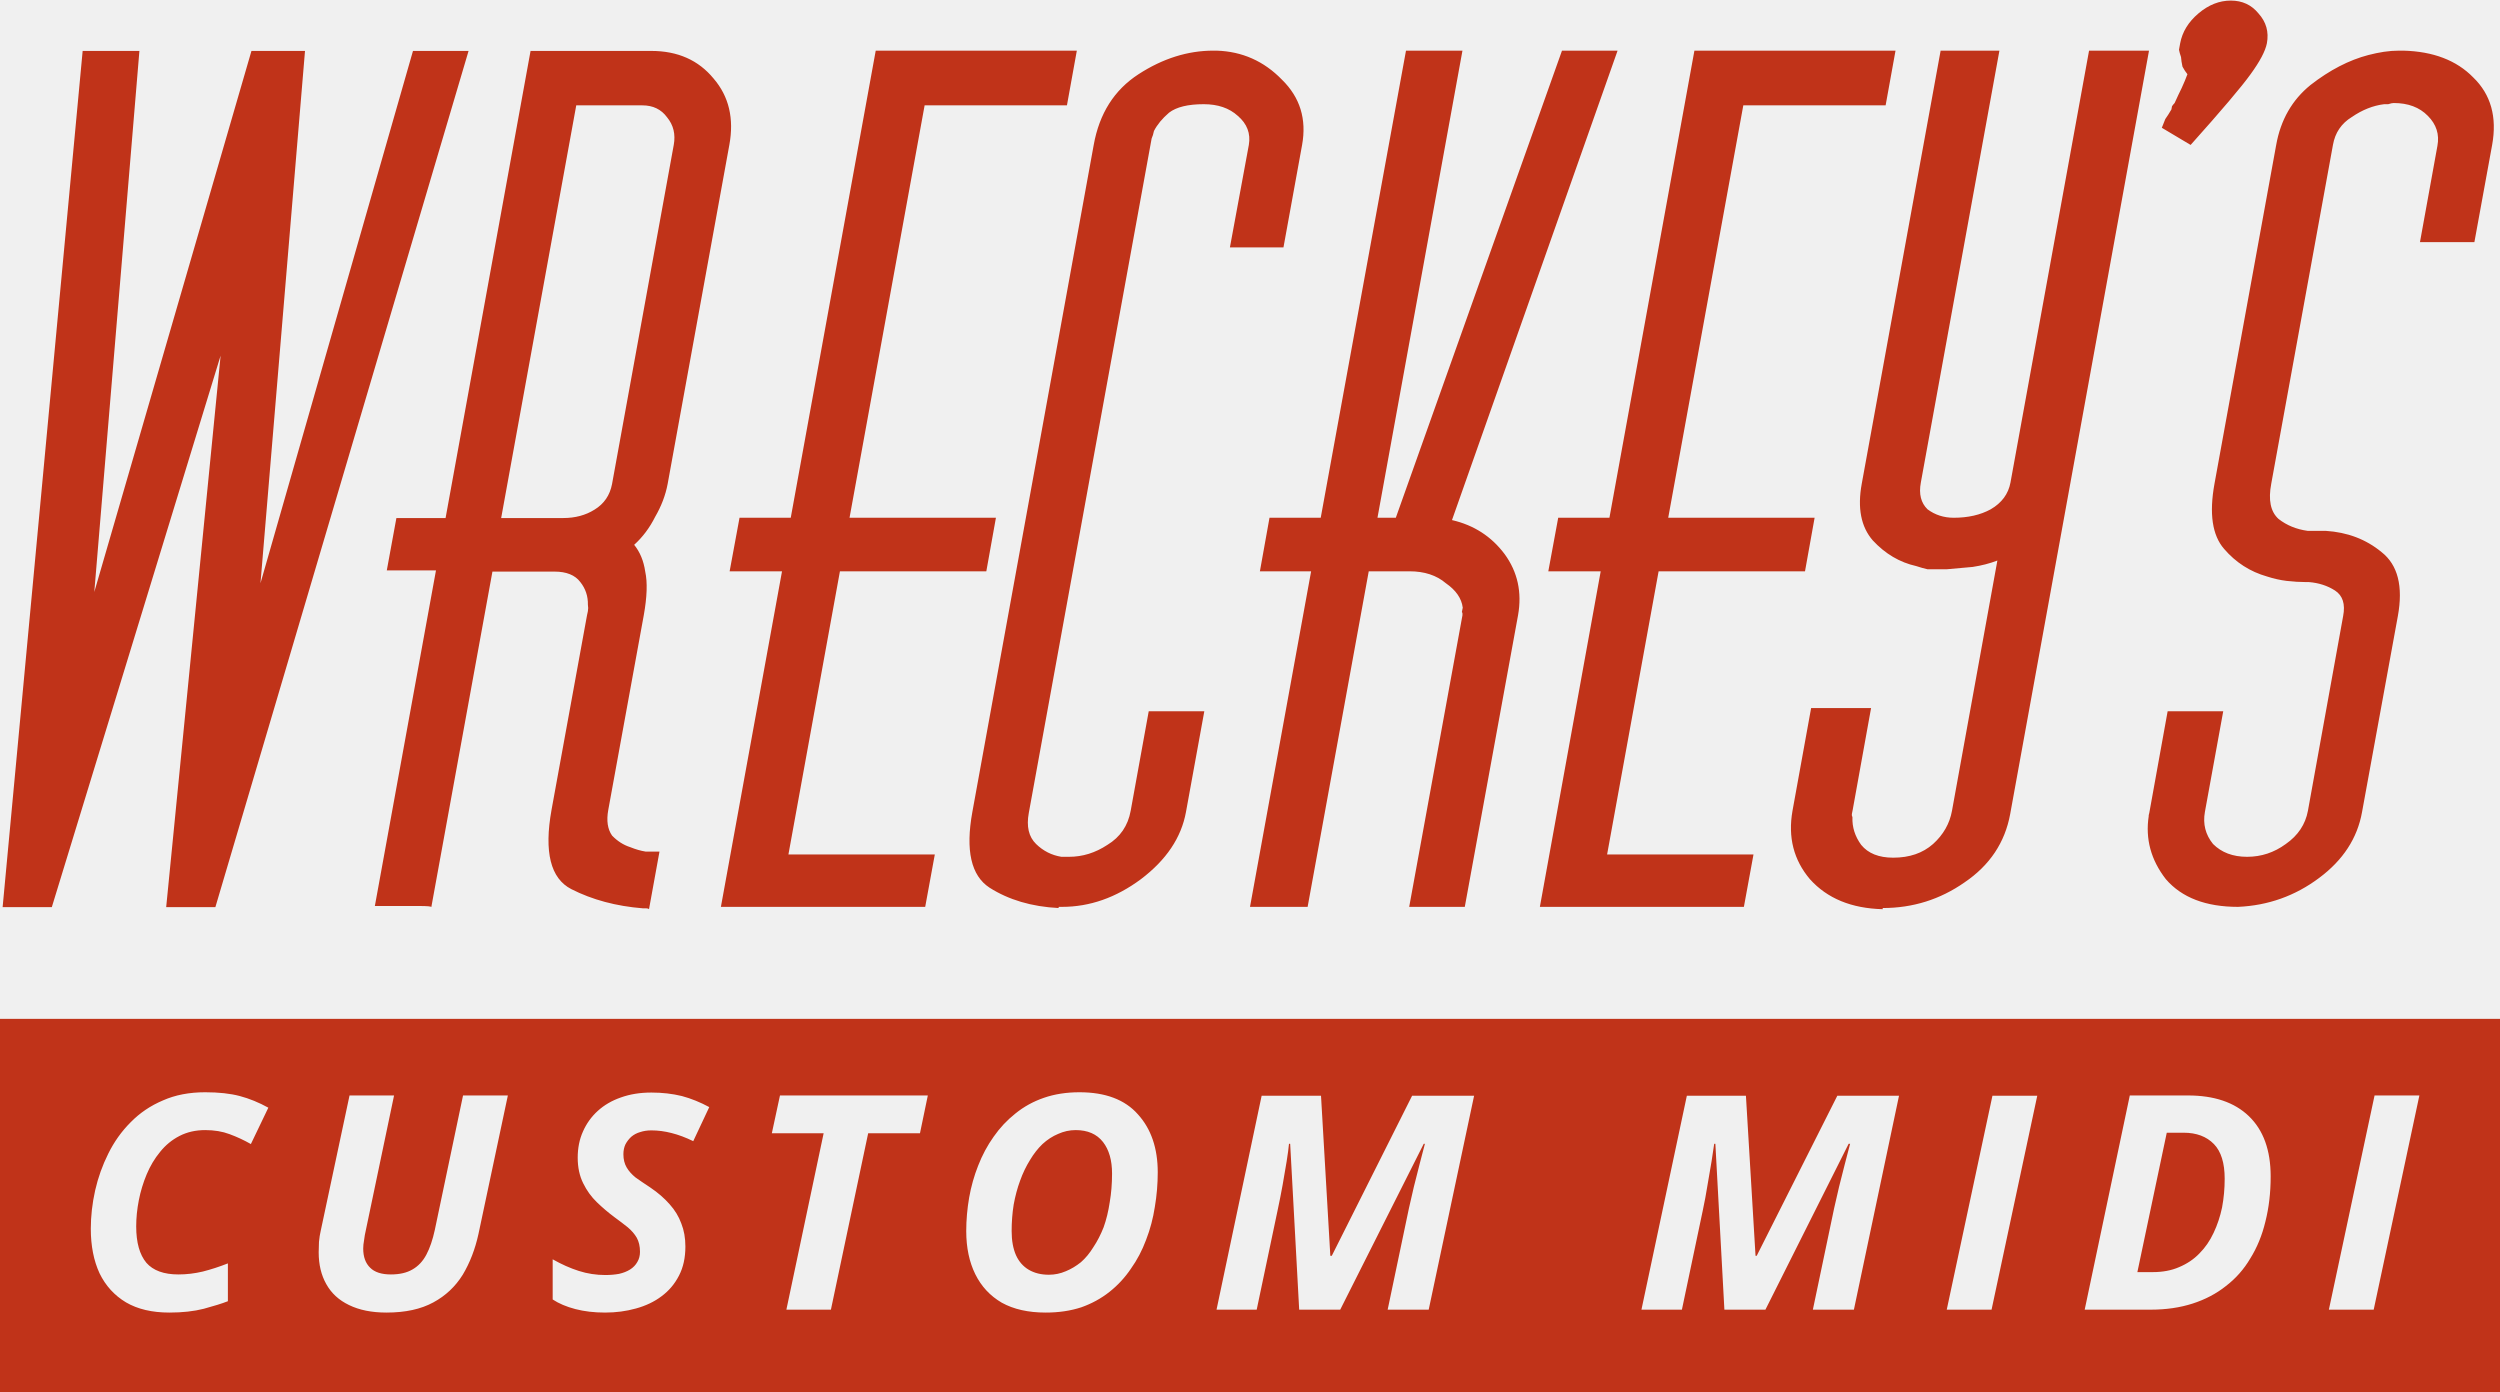
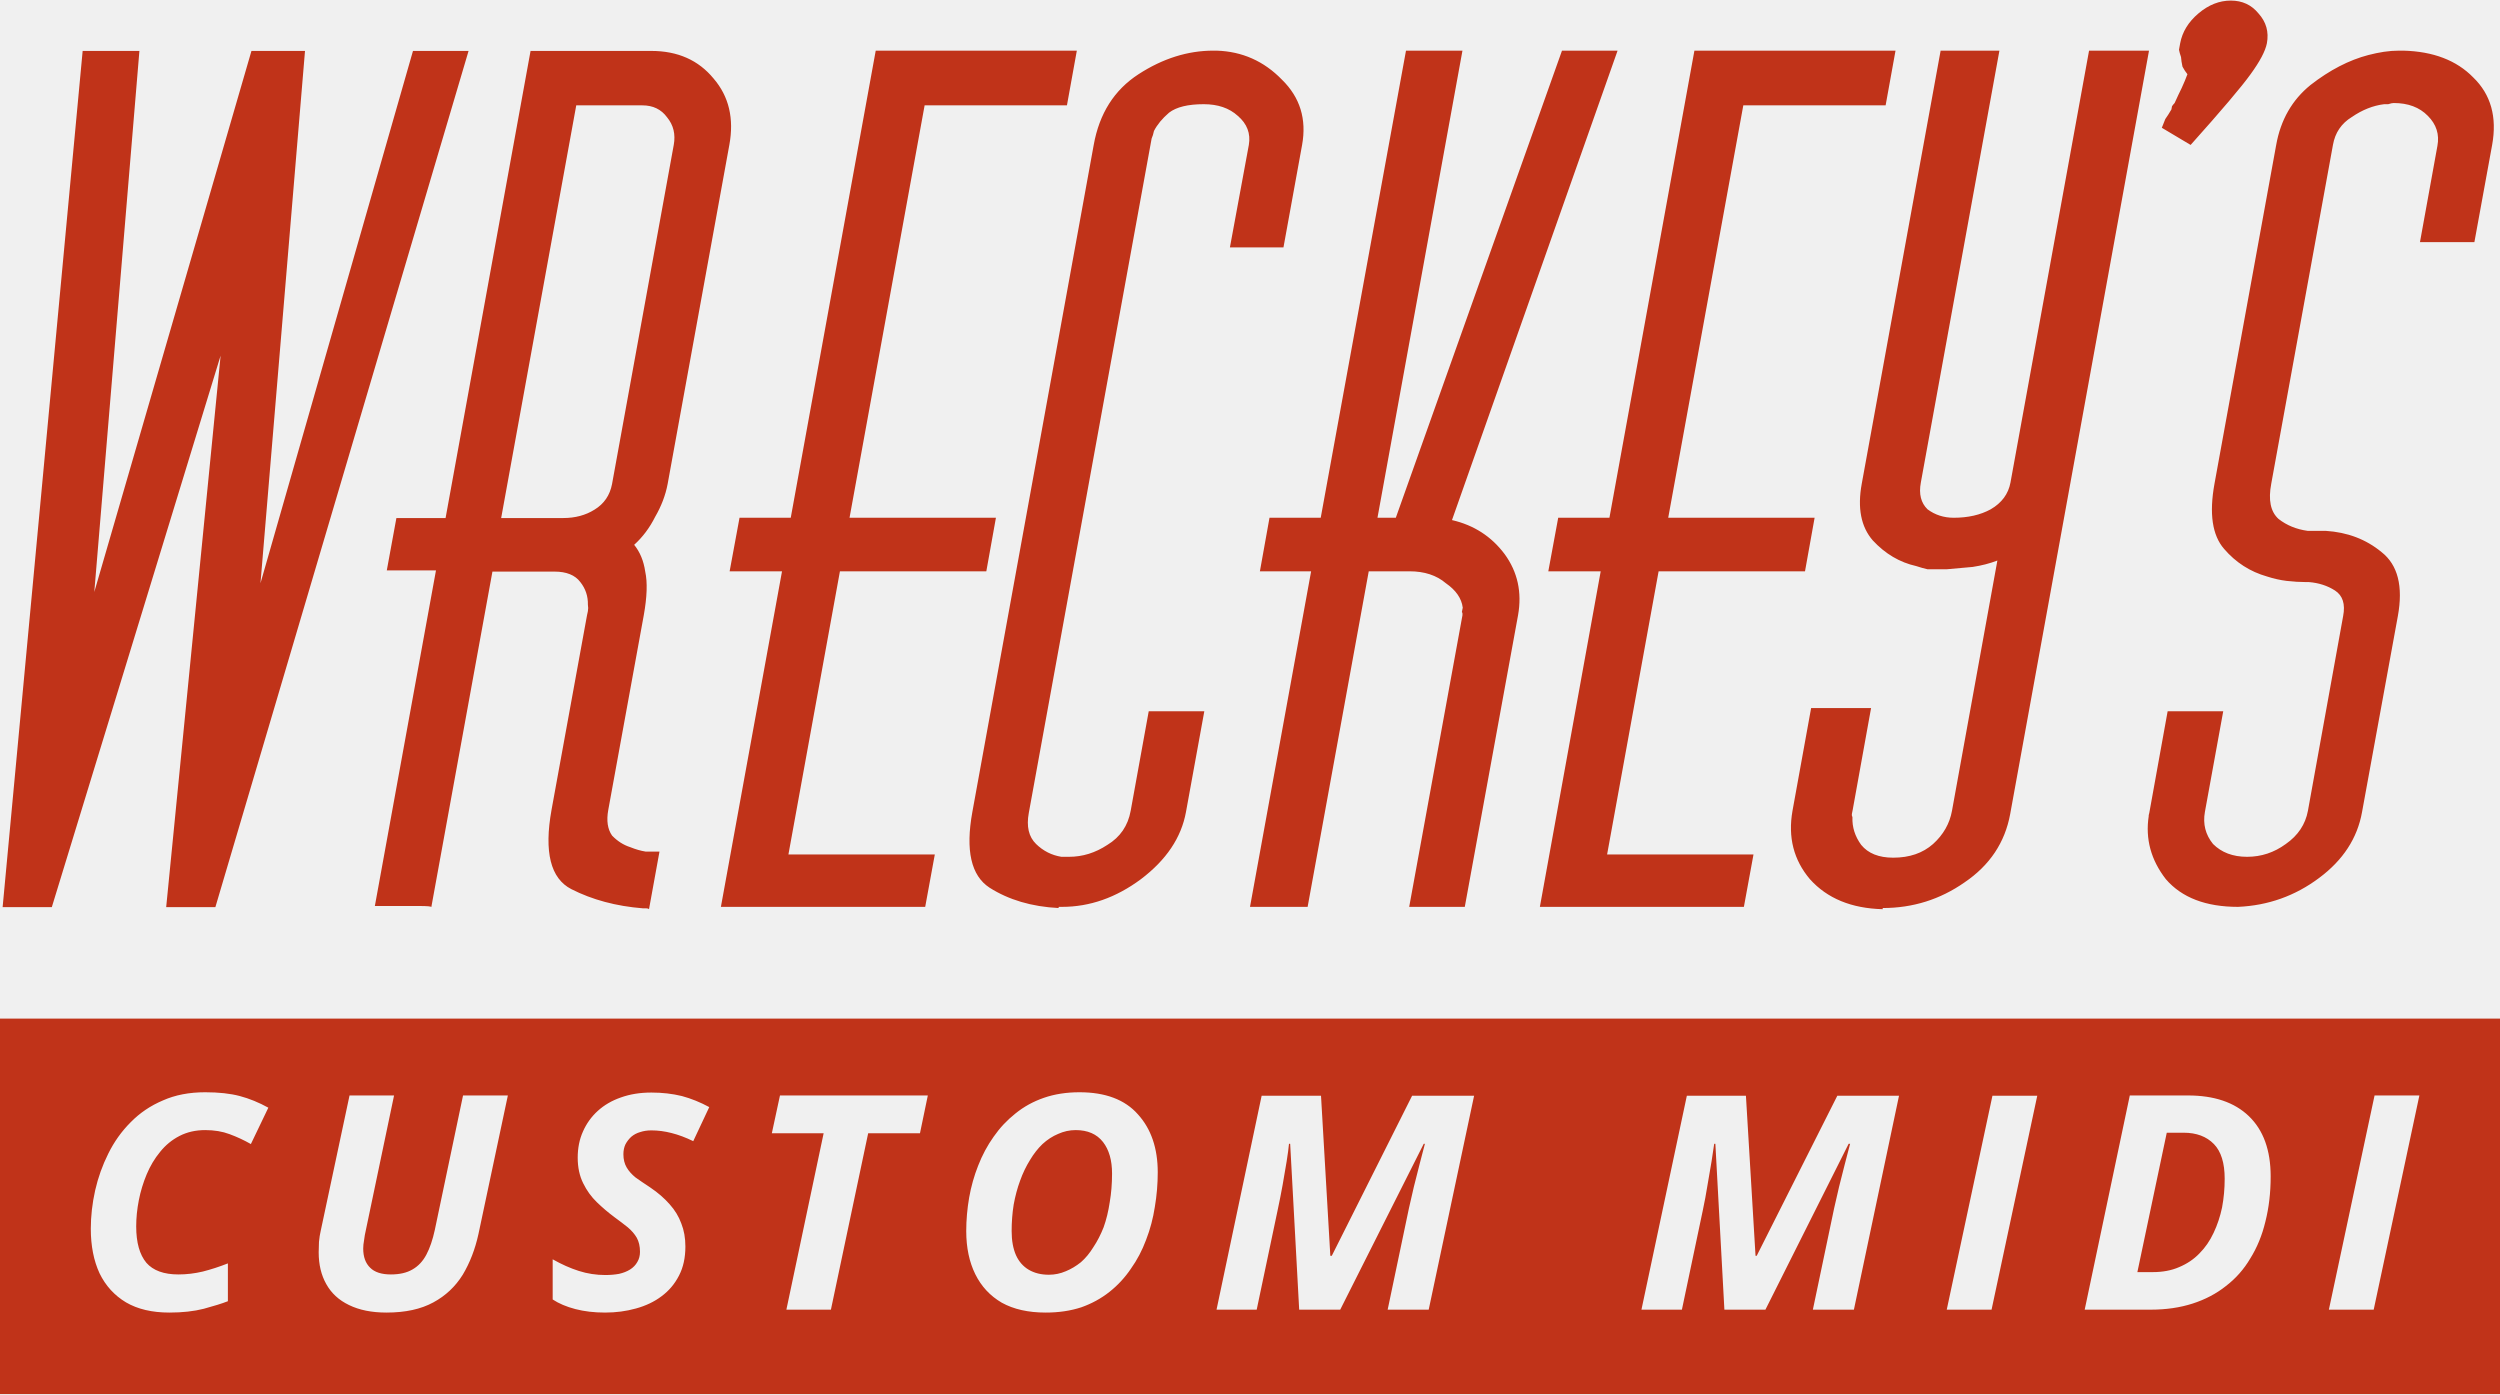
- <svg xmlns="http://www.w3.org/2000/svg" version="1.2" viewBox="0 0 859 478" width="859" height="478">
-   <mask id="subtitle">
-     <path mask="url(#subtitle)" fill="#fff" d="m0 350h859v129h-859z" />
-     <path fill="#000" aria-label="CUSTOM MIDI" d="m58.2 451q-8.9 0-14.9-3.5-6-3.6-9.1-10-3-6.5-3-15.3 0-6.5 1.5-13.2 1.5-6.6 4.5-12.6 3-6.1 7.7-10.8 4.7-4.8 11.1-7.5 6.3-2.8 14.5-2.8 7 0 11.9 1.3 4.9 1.3 9.8 4l-6 12.5q-3.5-2-7.3-3.4-3.7-1.4-8.4-1.4-4.9 0-8.8 2-3.9 2-6.7 5.5-2.8 3.4-4.6 7.7-1.8 4.3-2.7 8.9-0.9 4.6-0.9 9 0 8.3 3.5 12.5 3.5 4 11 4 4.2 0 8.4-1 4.3-1.1 8.6-2.8v13q-3.1 1.2-8.3 2.6-5.1 1.3-11.8 1.3zm74.6 0q-7.6 0-12.9-2.6-5.2-2.5-7.8-7.2-2.6-4.6-2.6-10.9 0-1.6 0.1-3.6 0.2-2.1 0.6-3.8l9.9-46.5h15.3l-9.7 46.3q-0.4 1.7-0.6 3.4-0.3 1.6-0.3 2.9 0 4.3 2.4 6.6 2.3 2.3 7.1 2.3 4.5 0 7.4-1.7 3-1.7 4.8-5.1 1.8-3.4 2.9-8.5l9.7-46.2h15.4l-10.1 47.6q-1.7 7.8-5.4 14-3.8 6.1-10.1 9.5-6.4 3.5-16.1 3.5zm75.1 0q-5.6 0-10.2-1.2-4.6-1.2-7.8-3.3v-13.8q4.6 2.6 9 4 4.4 1.4 9.1 1.4 2.5 0 4.7-0.4 2.2-0.5 3.8-1.5 1.6-1 2.5-2.6 0.9-1.5 0.9-3.5 0-2.8-1.1-4.8-1.1-1.9-3.1-3.6-2-1.6-4.6-3.5-3.1-2.3-6-5.1-2.9-2.8-4.7-6.5-1.9-3.8-1.9-8.8 0-5 1.8-9 1.8-4.1 5.1-7.1 3.3-3 7.9-4.6 4.7-1.7 10.5-1.7 5.6 0 10.5 1.2 4.8 1.3 9.4 3.8l-5.5 11.7q-3.9-1.9-7.5-2.8-3.5-0.9-6.9-0.9-2.1 0-3.9 0.6-1.7 0.5-3 1.6-1.2 1.1-2 2.6-0.7 1.5-0.7 3.4 0 2.6 1.1 4.5 1.1 1.9 3.1 3.5 2.1 1.5 5 3.4 4 2.7 6.7 5.8 2.7 3 4 6.6 1.4 3.5 1.4 7.9 0 5.8-2.2 10-2.2 4.3-6 7.1-3.7 2.8-8.8 4.2-5 1.4-10.6 1.4zm77.6-1h-15.3l12.8-60.6h-17.8l2.8-13h50.8l-2.7 13h-17.8zm73.8 1q-9 0-15.1-3.4-6-3.5-9.1-9.8-3.1-6.3-3.1-14.8 0-5.7 1-11.5 1-5.7 3.1-11 2.1-5.4 5.3-9.9 3.2-4.6 7.5-8 4.3-3.5 9.8-5.4 5.5-1.9 12.2-1.9 13.4 0 20.1 7.6 6.8 7.5 6.8 19.9 0 6-1 11.9-0.9 5.9-3 11.3-2 5.4-5.2 9.9-3.1 4.6-7.4 8-4.3 3.4-9.7 5.3-5.5 1.8-12.2 1.8zm1.1-13q3 0 5.8-1.2 2.7-1.1 5.2-3.1 2.4-2.1 4.3-5.2 2-3 3.5-6.8 1.4-3.9 2.1-8.6 0.8-4.6 0.8-9.9 0-6.8-3.1-10.8-3.2-4.1-9.4-4.1-3.1 0-6 1.3-2.9 1.2-5.4 3.5-2.4 2.3-4.3 5.5-2 3.2-3.4 7.1-1.4 3.8-2.2 8.2-0.7 4.4-0.7 9.1 0 4.9 1.5 8.3 1.5 3.3 4.4 5 2.9 1.7 6.9 1.7zm71.4 12h-13.8l15.5-73.5h20.4l3.2 55h0.5l27.6-55h21.3l-15.6 73.5h-14.1l7.3-34.8q0.8-3.5 1.7-7.4 1-4 2-7.9 1-3.9 1.8-6.9h-0.4l-28.7 57h-14.1l-3.1-57h-0.4q-0.2 2.2-0.8 6-0.6 3.8-1.4 8.2-0.8 4.4-1.7 8.6zm146.1 0h-13.9l15.6-73.5h20.3l3.3 55h0.4l27.7-55h21.2l-15.5 73.5h-14.1l7.3-34.8q0.8-3.5 1.7-7.4 1-4 2-7.9 1-3.9 1.8-6.9h-0.5l-28.6 57h-14.1l-3.1-57h-0.4q-0.3 2.2-0.9 6-0.6 3.8-1.4 8.2-0.7 4.4-1.6 8.6zm106.4 0h-15.4l15.7-73.5h15.4zm54.7 0h-22.7l15.5-73.6h20q13.5 0 20.9 7.1 7.5 7.2 7.5 20.7 0 8.4-1.8 15.5-1.7 7.1-5.2 12.7-3.3 5.6-8.4 9.5-4.9 3.9-11.4 6-6.5 2.1-14.4 2.1zm5.5-60.8l-10.1 47.9h5.3q5.1 0 9-1.7 4.1-1.7 7-4.7 3-3 4.9-7.1 1.9-4 2.9-8.7 0.9-4.8 0.9-9.9 0-8.1-3.7-11.9-3.8-3.9-10.4-3.9zm71.1 60.8h-15.4l15.7-73.6h15.4z" />
-   </mask>
-   <path fill="#c03319" aria-label="Wreckey's" d="m74 311.7h-16.9l18.7-189.5-58 189.5h-16.9l27.5-294.2h19.5l-15.5 185.9 54-185.9h18.4l-15.3 182.9 52.4-182.9h19.1zm115.5-33.4l12.2-66.9q0.1-0.7 0.3-1.4 0.2-1.1 0-2.2 0.1-4.4-2.6-7.8-2.7-3.6-8.9-3.6h-21.3l-21 115.3q0.1-0.4-4.3-0.4-4.1 0-9.2 0-1.5 0-3 0-1.4 0-2.9 0l21-115.3h-16.9l3.3-18h16.9l29.2-160.5h41.5q13.6 0 21.4 9.5 7.9 9.2 5.4 22.8l-21.2 116.5q-1.1 5.8-4.3 11.3-2.8 5.6-7.2 9.6 3 3.7 3.8 9.2 1.2 5.5-0.5 15l-12.2 66.9q-1 5.5 1.3 8.8 2.8 2.9 6.3 4 2.7 1.1 5.2 1.5 3 0 4.1 0 0.3 0 0.3 0 0.4 0 0.4 0l-3.6 19.8q-0.3-0.3-1-0.3-0.4 0-1.1 0-13.8-1.1-24.6-6.6-10.7-5.5-6.8-27.2zm42-228.5q1-5.5-2.3-9.5-3-4.1-8.5-4.1h-22.7l-25.8 141.8h21.3q6.2 0 10.8-2.9 4.9-3 6-8.8zm16.2 261.8l21-115.3h-18l3.4-18.4h17.6l29.2-160.5h69.1l-3.4 18.8h-48.9l-25.8 141.7h50.3l-3.3 18.4h-50.3l-17.7 97.3h50.3l-3.3 18zm116.1 0l-0.1 0.4q-13.8-0.7-23.7-7-9.5-6.2-5.9-26l41.7-229.2q2.9-16.2 15.4-24.3 12.5-8.1 25.7-8.1 0.4 0 0.4 0 0.4 0 0.7 0 13.2 0.4 22.5 10 9.3 9.1 6.9 22.4l-6.4 35.2h-18.4l6.5-35.2q1-5.9-3.8-10-4.4-4-11.7-4-8.1 0-11.9 2.9-3.5 3-5.2 6.3-0.3 1.5-0.8 2.6-0.2 1.1-0.4 2.2l-41.8 229.5q-1.3 7 2.5 10.7 3.7 3.6 8.7 4.4 0.7 0 1.1 0 0.7 0 1.5 0 7 0 13.2-4.1 6.6-4 8-11.7l6.2-34.2h19.1l-6.3 34.6q-2.4 13.2-15.5 23.1-12.8 9.5-27.1 9.5-0.4 0-0.8 0 0 0-0.3 0zm120.4 0l18.3-100.2q0.1-0.8-0.2-1.1 0.2-0.8 0.3-1.5-0.6-4.8-5.8-8.4-4.8-4.1-12.5-4.1h-14l-21 115.3h-19.8l21-115.3h-17.6l3.3-18.4h17.6l29.3-160.5h19.4l-29.2 160.5h6.3l57.1-160.5h19.1l-56.9 161.3q11.3 2.6 18.1 11.7 6.7 9.2 4.6 21l-18.3 100.2zm44.9 0l20.9-115.3h-18l3.4-18.4h17.6l29.2-160.5h69.1l-3.4 18.8h-48.9l-25.8 141.7h50.3l-3.3 18.4h-50.3l-17.7 97.3h50.3l-3.3 18zm117.8 0.4v0.4q-16.1-0.4-25-10.3-8.4-9.9-6-23.5l6.4-35.3h20.6l-6.3 34.9q-0.2 0.8-0.3 1.5-0.1 0.4 0.2 1.1-0.2 5.1 3 9.5 3.6 4.4 11 4.4 8.4 0 13.7-4.7 5.3-4.8 6.5-11.4l15.6-86q-3.9 1.5-8.5 2.2-4.5 0.4-8.9 0.8-0.4 0-1.1 0-0.4 0-1.1 0-2.2 0-4.4 0-1.8-0.4-3.9-1.1-8.5-1.9-14.9-8.8-6.1-7-3.8-19.5l27.1-148.8h20.2l-27 148.4q-1.1 5.9 2.3 9.2 3.9 2.9 9 2.9 7.4 0 12.7-2.9 5.7-3.3 6.8-9.2l27-148.4h20.6l-47.7 262.3q-2.7 14.7-15.7 23.5-12.6 8.8-28.1 8.8zm105.8-262.2l-9.9-5.9q0.6-1.5 1.2-3 1-1.4 2.1-3.3 0.1-0.3 0.2-1.1 0.5-0.7 0.9-1.1 1.3-2.9 2.4-5.1 1.2-2.6 2-4.8-0.9-1.1-1.7-2.6-0.4-1.8-0.5-3.3-0.5-1.4-0.7-2.5 0.2-1.1 0.4-2.2 1.1-5.9 6.3-10.3 5.2-4.4 11.1-4.4 5.9 0 9.5 4.4 4 4.4 2.9 10.3-0.8 4-5.6 10.6-4.5 6.3-20.6 24.3zm78.8 33.4l6-33.1q1.1-5.9-3.3-10.3-4.3-4.4-11.7-4.4-0.7 0-1.9 0.4-0.7 0-1.4 0-5.7 0.7-11.1 4.4-5.4 3.3-6.5 9.6l-21.2 116.4q-1.6 8.4 2.5 12.1 4.2 3.3 10 4.1 0.7 0 1.1 0 0.7 0 1.4 0 1.1 0 1.9 0 1.1 0 1.8 0 11.2 0.7 19.2 7.3 8.4 6.6 5.6 22l-12.3 67.3q-2.4 13.5-14.8 22.7-12.3 9.2-27.8 9.9-16.6 0-24.8-9.5-7.7-9.9-5.9-21.7 0-0.3 0-0.3 0.1-0.4 0.2-0.8l6.3-34.9h19.1l-6.3 34.6q-1.1 6.2 2.8 11 4.4 4.4 11.7 4.4 7.3 0 13.3-4.4 6.3-4.4 7.6-11.4l12.1-66.9q1.2-6.2-2.8-8.8-3.9-2.5-9-2.9-0.4 0-0.7 0 0 0-0.4 0-2.9 0-6.5-0.4-3.3-0.4-6.7-1.5-8.8-2.5-14.8-9.5-6.1-7-3.3-22.4l21.2-116.4q2.3-12.9 11.8-20.6 9.9-7.7 19.9-10.3 2.7-0.7 5.3-1.1 2.7-0.4 5.2-0.4 0 0 0 0 0.4 0 0.8 0 0.3 0 0.3 0 0.4 0 0.4 0 15.4 0.4 24 9.2 9.1 8.8 6.5 23.2l-6.1 33.4z" />
-   <path mask="url(#subtitle)" fill="#c03319" d="m0 350h859v129h-859z" />
+ <svg xmlns="http://www.w3.org/2000/svg" width="859px" height="479px" viewBox="0 0 859 479" version="1.1">
+   <g id="wreckeys-logo" transform="translate(0, 0.2)" fill="#C03319" fill-rule="nonzero">
+     <path d="M74,311.5 L57.1,311.5 L75.8,122 L17.8,311.5 L0.9,311.5 L28.4,17.3 L47.9,17.3 L32.4,203.2 L86.4,17.3 L104.8,17.3 L89.5,200.2 L141.9,17.3 L161,17.3 L74,311.5 Z M189.5,278.1 L201.7,211.2 C201.767,210.733 201.867,210.267 202,209.8 C202.133,209.067 202.133,208.333 202,207.6 C202.067,204.667 201.2,202.067 199.4,199.8 C197.6,197.4 194.633,196.2 190.5,196.2 L169.2,196.2 L148.2,311.5 C148.267,311.233 146.833,311.1 143.9,311.1 C141.167,311.1 138.1,311.1 134.7,311.1 C133.7,311.1 132.7,311.1 131.7,311.1 C130.767,311.1 129.8,311.1 128.8,311.1 L149.8,195.8 L132.9,195.8 L136.2,177.8 L153.1,177.8 L182.3,17.3 L223.8,17.3 C232.867,17.3 240,20.467 245.2,26.8 C250.467,32.933 252.267,40.533 250.6,49.6 L229.4,166.1 C228.667,169.967 227.233,173.733 225.1,177.4 C223.233,181.133 220.833,184.333 217.9,187 C219.9,189.467 221.167,192.533 221.7,196.2 C222.5,199.867 222.333,204.867 221.2,211.2 L209,278.1 C208.333,281.767 208.767,284.7 210.3,286.9 C212.167,288.833 214.267,290.167 216.6,290.9 C218.4,291.633 220.133,292.133 221.8,292.4 C223.8,292.4 225.167,292.4 225.9,292.4 C226.1,292.4 226.2,292.4 226.2,292.4 C226.467,292.4 226.6,292.4 226.6,292.4 L223,312.2 C222.8,312 222.467,311.9 222,311.9 C221.733,311.9 221.367,311.9 220.9,311.9 C211.7,311.167 203.5,308.967 196.3,305.3 C189.167,301.633 186.9,292.567 189.5,278.1 L189.5,278.1 Z M231.5,49.6 C232.167,45.933 231.4,42.767 229.2,40.1 C227.2,37.367 224.367,36 220.7,36 L198,36 L172.2,177.8 L193.5,177.8 C197.633,177.8 201.233,176.833 204.3,174.9 C207.567,172.9 209.567,169.967 210.3,166.1 L231.5,49.6 Z M247.7,311.4 L268.7,196.1 L250.7,196.1 L254.1,177.7 L271.7,177.7 L300.9,17.2 L370,17.2 L366.6,36 L317.7,36 L291.9,177.7 L342.2,177.7 L338.9,196.1 L288.6,196.1 L270.9,293.4 L321.2,293.4 L317.9,311.4 L247.7,311.4 Z M363.8,311.4 L363.7,311.8 C354.5,311.333 346.6,309 340,304.8 C333.667,300.667 331.7,292 334.1,278.8 L375.8,49.6 C377.733,38.8 382.867,30.7 391.2,25.3 C399.533,19.9 408.1,17.2 416.9,17.2 C417.167,17.2 417.3,17.2 417.3,17.2 C417.567,17.2 417.8,17.2 418,17.2 C426.8,17.467 434.3,20.8 440.5,27.2 C446.7,33.267 449,40.733 447.4,49.6 L441,84.8 L422.6,84.8 L429.1,49.6 C429.767,45.667 428.5,42.333 425.3,39.6 C422.367,36.933 418.467,35.6 413.6,35.6 C408.2,35.6 404.233,36.567 401.7,38.5 C399.367,40.5 397.633,42.6 396.5,44.8 C396.3,45.8 396.033,46.667 395.7,47.4 C395.567,48.133 395.433,48.867 395.3,49.6 L353.5,279.1 C352.633,283.767 353.467,287.333 356,289.8 C358.467,292.2 361.367,293.667 364.7,294.2 C365.167,294.2 365.533,294.2 365.8,294.2 C366.267,294.2 366.767,294.2 367.3,294.2 C371.967,294.2 376.367,292.833 380.5,290.1 C384.9,287.433 387.567,283.533 388.5,278.4 L394.7,244.2 L413.8,244.2 L407.5,278.8 C405.9,287.6 400.733,295.3 392,301.9 C383.467,308.233 374.433,311.4 364.9,311.4 C364.633,311.4 364.367,311.4 364.1,311.4 C364.1,311.4 364,311.4 363.8,311.4 L363.8,311.4 Z M484.2,311.4 L502.5,211.2 C502.567,210.667 502.5,210.3 502.3,210.1 C502.433,209.567 502.533,209.067 502.6,208.6 C502.2,205.4 500.267,202.6 496.8,200.2 C493.6,197.467 489.433,196.1 484.3,196.1 L470.3,196.1 L449.3,311.4 L429.5,311.4 L450.5,196.1 L432.9,196.1 L436.2,177.7 L453.8,177.7 L483.1,17.2 L502.5,17.2 L473.3,177.7 L479.6,177.7 L536.7,17.2 L555.8,17.2 L498.9,178.5 C506.433,180.233 512.467,184.133 517,190.2 C521.467,196.333 523,203.333 521.6,211.2 L503.3,311.4 L484.2,311.4 Z M529.1,311.4 L550,196.1 L532,196.1 L535.4,177.7 L553,177.7 L582.2,17.2 L651.3,17.2 L647.9,36 L599,36 L573.2,177.7 L623.5,177.7 L620.2,196.1 L569.9,196.1 L552.2,293.4 L602.5,293.4 L599.2,311.4 L529.1,311.4 Z M646.9,311.8 L646.9,312.2 C636.167,311.933 627.833,308.5 621.9,301.9 C616.3,295.3 614.3,287.467 615.9,278.4 L622.3,243.1 L642.9,243.1 L636.6,278 C636.467,278.533 636.367,279.033 636.3,279.5 C636.233,279.767 636.3,280.133 636.5,280.6 C636.367,284 637.367,287.167 639.5,290.1 C641.9,293.033 645.567,294.5 650.5,294.5 C656.1,294.5 660.667,292.933 664.2,289.8 C667.733,286.6 669.9,282.8 670.7,278.4 L686.3,192.4 C683.7,193.4 680.867,194.133 677.8,194.6 C674.8,194.867 671.833,195.133 668.9,195.4 C668.633,195.4 668.267,195.4 667.8,195.4 C667.533,195.4 667.167,195.4 666.7,195.4 C665.233,195.4 663.767,195.4 662.3,195.4 C661.1,195.133 659.8,194.767 658.4,194.3 C652.733,193.033 647.767,190.1 643.5,185.5 C639.433,180.833 638.167,174.333 639.7,166 L666.8,17.2 L687,17.2 L660,165.6 C659.267,169.533 660.033,172.6 662.3,174.8 C664.9,176.733 667.9,177.7 671.3,177.7 C676.233,177.7 680.467,176.733 684,174.8 C687.8,172.6 690.067,169.533 690.8,165.6 L717.8,17.2 L738.4,17.2 L690.7,279.5 C688.9,289.3 683.667,297.133 675,303 C666.6,308.867 657.233,311.8 646.9,311.8 L646.9,311.8 Z M752.7,49.6 L742.8,43.7 C743.2,42.7 743.6,41.7 744,40.7 C744.667,39.767 745.367,38.667 746.1,37.4 C746.167,37.2 746.233,36.833 746.3,36.3 C746.633,35.833 746.933,35.467 747.2,35.2 C748.067,33.267 748.867,31.567 749.6,30.1 C750.4,28.367 751.067,26.767 751.6,25.3 C751,24.567 750.433,23.7 749.9,22.7 C749.633,21.5 749.467,20.4 749.4,19.4 C749.067,18.467 748.833,17.633 748.7,16.9 C748.833,16.167 748.967,15.433 749.1,14.7 C749.833,10.767 751.933,7.333 755.4,4.4 C758.867,1.467 762.567,0 766.5,0 C770.433,0 773.6,1.467 776,4.4 C778.667,7.333 779.633,10.767 778.9,14.7 C778.367,17.367 776.5,20.9 773.3,25.3 C770.3,29.5 763.433,37.6 752.7,49.6 L752.7,49.6 Z M831.5,83 L837.5,49.9 C838.233,45.967 837.133,42.533 834.2,39.6 C831.333,36.667 827.433,35.2 822.5,35.2 C822.033,35.2 821.4,35.333 820.6,35.6 C820.133,35.6 819.667,35.6 819.2,35.6 C815.4,36.067 811.7,37.533 808.1,40 C804.5,42.2 802.333,45.4 801.6,49.6 L780.4,166 C779.333,171.6 780.167,175.633 782.9,178.1 C785.7,180.3 789.033,181.667 792.9,182.2 C793.367,182.2 793.733,182.2 794,182.2 C794.467,182.2 794.933,182.2 795.4,182.2 C796.133,182.2 796.767,182.2 797.3,182.2 C798.033,182.2 798.633,182.2 799.1,182.2 C806.567,182.667 812.967,185.1 818.3,189.5 C823.9,193.9 825.767,201.233 823.9,211.5 L811.6,278.8 C810,287.8 805.067,295.367 796.8,301.5 C788.6,307.633 779.333,310.933 769,311.4 C757.933,311.4 749.667,308.233 744.2,301.9 C739.067,295.3 737.1,288.067 738.3,280.2 C738.3,280 738.3,279.9 738.3,279.9 C738.367,279.633 738.433,279.367 738.5,279.1 L744.8,244.2 L763.9,244.2 L757.6,278.8 C756.867,282.933 757.8,286.6 760.4,289.8 C763.333,292.733 767.233,294.2 772.1,294.2 C776.967,294.2 781.4,292.733 785.4,289.8 C789.6,286.867 792.133,283.067 793,278.4 L805.1,211.5 C805.9,207.367 804.967,204.433 802.3,202.7 C799.7,201.033 796.7,200.067 793.3,199.8 C793.033,199.8 792.8,199.8 792.6,199.8 C792.6,199.8 792.467,199.8 792.2,199.8 C790.267,199.8 788.1,199.667 785.7,199.4 C783.5,199.133 781.267,198.633 779,197.9 C773.133,196.233 768.2,193.067 764.2,188.4 C760.133,183.733 759.033,176.267 760.9,166 L782.1,49.6 C783.633,41 787.567,34.133 793.9,29 C800.5,23.867 807.133,20.433 813.8,18.7 C815.6,18.233 817.367,17.867 819.1,17.6 C820.9,17.333 822.633,17.2 824.3,17.2 C824.3,17.2 824.3,17.2 824.3,17.2 C824.567,17.2 824.833,17.2 825.1,17.2 C825.3,17.2 825.4,17.2 825.4,17.2 C825.667,17.2 825.8,17.2 825.8,17.2 C836.067,17.467 844.067,20.533 849.8,26.4 C855.867,32.267 858.033,40 856.3,49.6 L850.2,83 L831.5,83 Z" id="Shape" />
+     <path d="M859,349.8 L859,478.8 L0,478.8 L0,349.8 L859,349.8 Z M370.9,375.1 C366.433,375.1 362.367,375.733 358.7,377 C355.033,378.267 351.767,380.067 348.9,382.4 C346.033,384.667 343.533,387.333 341.4,390.4 C339.267,393.4 337.5,396.7 336.1,400.3 C334.7,403.833 333.667,407.5 333,411.3 C332.333,415.167 332,419 332,422.8 C332,428.467 333.033,433.4 335.1,437.6 C337.167,441.8 340.2,445.067 344.2,447.4 C348.267,449.667 353.3,450.8 359.3,450.8 C363.767,450.8 367.833,450.2 371.5,449 C375.1,447.733 378.333,445.967 381.2,443.7 C384.067,441.433 386.533,438.767 388.6,435.7 C390.733,432.7 392.467,429.4 393.8,425.8 C395.2,422.2 396.2,418.433 396.8,414.5 C397.467,410.567 397.8,406.6 397.8,402.6 C397.8,394.333 395.533,387.7 391,382.7 C386.533,377.633 379.833,375.1 370.9,375.1 Z M70.5,375.1 C65.033,375.1 60.2,376.033 56,377.9 C51.733,379.7 48.033,382.2 44.9,385.4 C41.767,388.533 39.2,392.133 37.2,396.2 C35.2,400.2 33.7,404.4 32.7,408.8 C31.7,413.267 31.2,417.667 31.2,422 C31.2,427.867 32.2,432.967 34.2,437.3 C36.267,441.567 39.3,444.9 43.3,447.3 C47.3,449.633 52.267,450.8 58.2,450.8 C62.667,450.8 66.6,450.367 70,449.5 C73.467,448.567 76.233,447.7 78.3,446.9 L78.3,433.9 C75.433,435.033 72.567,435.967 69.7,436.7 C66.9,437.367 64.1,437.7 61.3,437.7 C56.3,437.7 52.633,436.367 50.3,433.7 C47.967,430.9 46.8,426.733 46.8,421.2 C46.8,418.267 47.1,415.267 47.7,412.2 C48.3,409.133 49.2,406.167 50.4,403.3 C51.6,400.433 53.133,397.867 55,395.6 C56.867,393.267 59.1,391.433 61.7,390.1 C64.3,388.767 67.233,388.1 70.5,388.1 C73.633,388.1 76.433,388.567 78.9,389.5 C81.433,390.433 83.867,391.567 86.2,392.9 L92.2,380.4 C88.933,378.6 85.667,377.267 82.4,376.4 C79.133,375.533 75.167,375.1 70.5,375.1 Z M135.4,376.2 L120.1,376.2 L110.2,422.7 C109.933,423.833 109.733,425.1 109.6,426.5 C109.533,427.833 109.5,429.033 109.5,430.1 C109.5,434.3 110.367,437.933 112.1,441 C113.833,444.133 116.433,446.533 119.9,448.2 C123.433,449.933 127.733,450.8 132.8,450.8 C139.267,450.8 144.633,449.633 148.9,447.3 C153.1,445.033 156.467,441.867 159,437.8 C161.467,433.667 163.267,429 164.4,423.8 L174.5,376.2 L159.1,376.2 L149.4,422.4 C148.667,425.8 147.7,428.633 146.5,430.9 C145.3,433.167 143.7,434.867 141.7,436 C139.767,437.133 137.3,437.7 134.3,437.7 C131.1,437.7 128.733,436.933 127.2,435.4 C125.6,433.867 124.8,431.667 124.8,428.8 C124.8,427.933 124.9,426.967 125.1,425.9 C125.233,424.767 125.433,423.633 125.7,422.5 L135.4,376.2 Z M223.8,375.2 C219.933,375.2 216.433,375.767 213.3,376.9 C210.233,377.967 207.6,379.5 205.4,381.5 C203.2,383.5 201.5,385.867 200.3,388.6 C199.1,391.267 198.5,394.267 198.5,397.6 C198.5,400.933 199.133,403.867 200.4,406.4 C201.6,408.867 203.167,411.033 205.1,412.9 C207.033,414.767 209.033,416.467 211.1,418 C212.833,419.267 214.367,420.433 215.7,421.5 C217.033,422.633 218.067,423.833 218.8,425.1 C219.533,426.433 219.9,428.033 219.9,429.9 C219.9,431.233 219.6,432.4 219,433.4 C218.4,434.467 217.567,435.333 216.5,436 C215.433,436.667 214.167,437.167 212.7,437.5 C211.233,437.767 209.667,437.9 208,437.9 C204.867,437.9 201.833,437.433 198.9,436.5 C195.967,435.567 192.967,434.233 189.9,432.5 L189.9,446.3 C192.033,447.7 194.633,448.8 197.7,449.6 C200.767,450.4 204.167,450.8 207.9,450.8 C211.633,450.8 215.167,450.333 218.5,449.4 C221.9,448.467 224.833,447.067 227.3,445.2 C229.833,443.333 231.833,440.967 233.3,438.1 C234.767,435.3 235.5,431.967 235.5,428.1 C235.5,425.167 235.033,422.533 234.1,420.2 C233.233,417.8 231.9,415.6 230.1,413.6 C228.3,411.533 226.067,409.6 223.4,407.8 C221.467,406.533 219.8,405.4 218.4,404.4 C217.067,403.333 216.033,402.167 215.3,400.9 C214.567,399.633 214.2,398.133 214.2,396.4 C214.2,395.133 214.433,394 214.9,393 C215.433,392 216.1,391.133 216.9,390.4 C217.767,389.667 218.767,389.133 219.9,388.8 C221.1,388.4 222.4,388.2 223.8,388.2 C226.067,388.2 228.367,388.5 230.7,389.1 C233.1,389.7 235.6,390.633 238.2,391.9 L243.7,380.2 C240.633,378.533 237.5,377.267 234.3,376.4 C231.033,375.6 227.533,375.2 223.8,375.2 Z M318.8,376.2 L268,376.2 L265.2,389.2 L283,389.2 L270.2,449.8 L285.5,449.8 L298.3,389.2 L316.1,389.2 L318.8,376.2 Z M453.9,376.3 L433.5,376.3 L418,449.8 L431.8,449.8 L439,415.6 C439.6,412.8 440.167,409.933 440.7,407 C441.233,404.067 441.7,401.333 442.1,398.8 C442.5,396.267 442.767,394.267 442.9,392.8 L443.3,392.8 L446.4,449.8 L460.5,449.8 L489.2,392.8 L489.6,392.8 C489.067,394.8 488.467,397.1 487.8,399.7 C487.133,402.3 486.467,404.933 485.8,407.6 C485.2,410.2 484.633,412.667 484.1,415 L476.8,449.8 L490.9,449.8 L506.5,376.3 L485.2,376.3 L457.6,431.3 L457.1,431.3 L453.9,376.3 Z M599.9,376.3 L579.6,376.3 L564,449.8 L577.9,449.8 L585.1,415.6 C585.7,412.8 586.233,409.933 586.7,407 C587.233,404.067 587.7,401.333 588.1,398.8 C588.5,396.267 588.8,394.267 589,392.8 L589.4,392.8 L592.5,449.8 L606.6,449.8 L635.2,392.8 L635.7,392.8 C635.167,394.8 634.567,397.1 633.9,399.7 C633.233,402.3 632.567,404.933 631.9,407.6 C631.3,410.2 630.733,412.667 630.2,415 L622.9,449.8 L637,449.8 L652.5,376.3 L631.3,376.3 L603.6,431.3 L603.2,431.3 L599.9,376.3 Z M700,376.3 L684.6,376.3 L668.9,449.8 L684.3,449.8 L700,376.3 Z M751.8,376.2 L731.8,376.2 L716.3,449.8 L739,449.8 C744.267,449.8 749.067,449.1 753.4,447.7 C757.733,446.3 761.533,444.3 764.8,441.7 C768.2,439.1 771,435.933 773.2,432.2 C775.533,428.467 777.267,424.233 778.4,419.5 C779.6,414.767 780.2,409.6 780.2,404 C780.2,395 777.7,388.1 772.7,383.3 C767.767,378.567 760.8,376.2 751.8,376.2 Z M831.3,376.2 L815.9,376.2 L800.2,449.8 L815.6,449.8 L831.3,376.2 Z M369.6,388.1 C373.733,388.1 376.867,389.467 379,392.2 C381.067,394.867 382.1,398.467 382.1,403 C382.1,406.533 381.833,409.833 381.3,412.9 C380.833,416.033 380.133,418.9 379.2,421.5 C378.2,424.033 377.033,426.3 375.7,428.3 C374.433,430.367 373,432.1 371.4,433.5 C369.733,434.833 368,435.867 366.2,436.6 C364.333,437.4 362.4,437.8 360.4,437.8 C357.733,437.8 355.433,437.233 353.5,436.1 C351.567,434.967 350.1,433.3 349.1,431.1 C348.1,428.833 347.6,426.067 347.6,422.8 C347.6,419.667 347.833,416.633 348.3,413.7 C348.833,410.767 349.567,408.033 350.5,405.5 C351.433,402.9 352.567,400.533 353.9,398.4 C355.167,396.267 356.6,394.433 358.2,392.9 C359.867,391.367 361.667,390.2 363.6,389.4 C365.533,388.533 367.533,388.1 369.6,388.1 Z M750.3,389 C754.7,389 758.167,390.3 760.7,392.9 C763.167,395.433 764.4,399.4 764.4,404.8 C764.4,408.2 764.1,411.5 763.5,414.7 C762.833,417.833 761.867,420.733 760.6,423.4 C759.333,426.133 757.7,428.5 755.7,430.5 C753.767,432.5 751.433,434.067 748.7,435.2 C746.1,436.333 743.1,436.9 739.7,436.9 L734.4,436.9 L744.5,389 Z" id="Combined-Shape" />
+   </g>
</svg>
